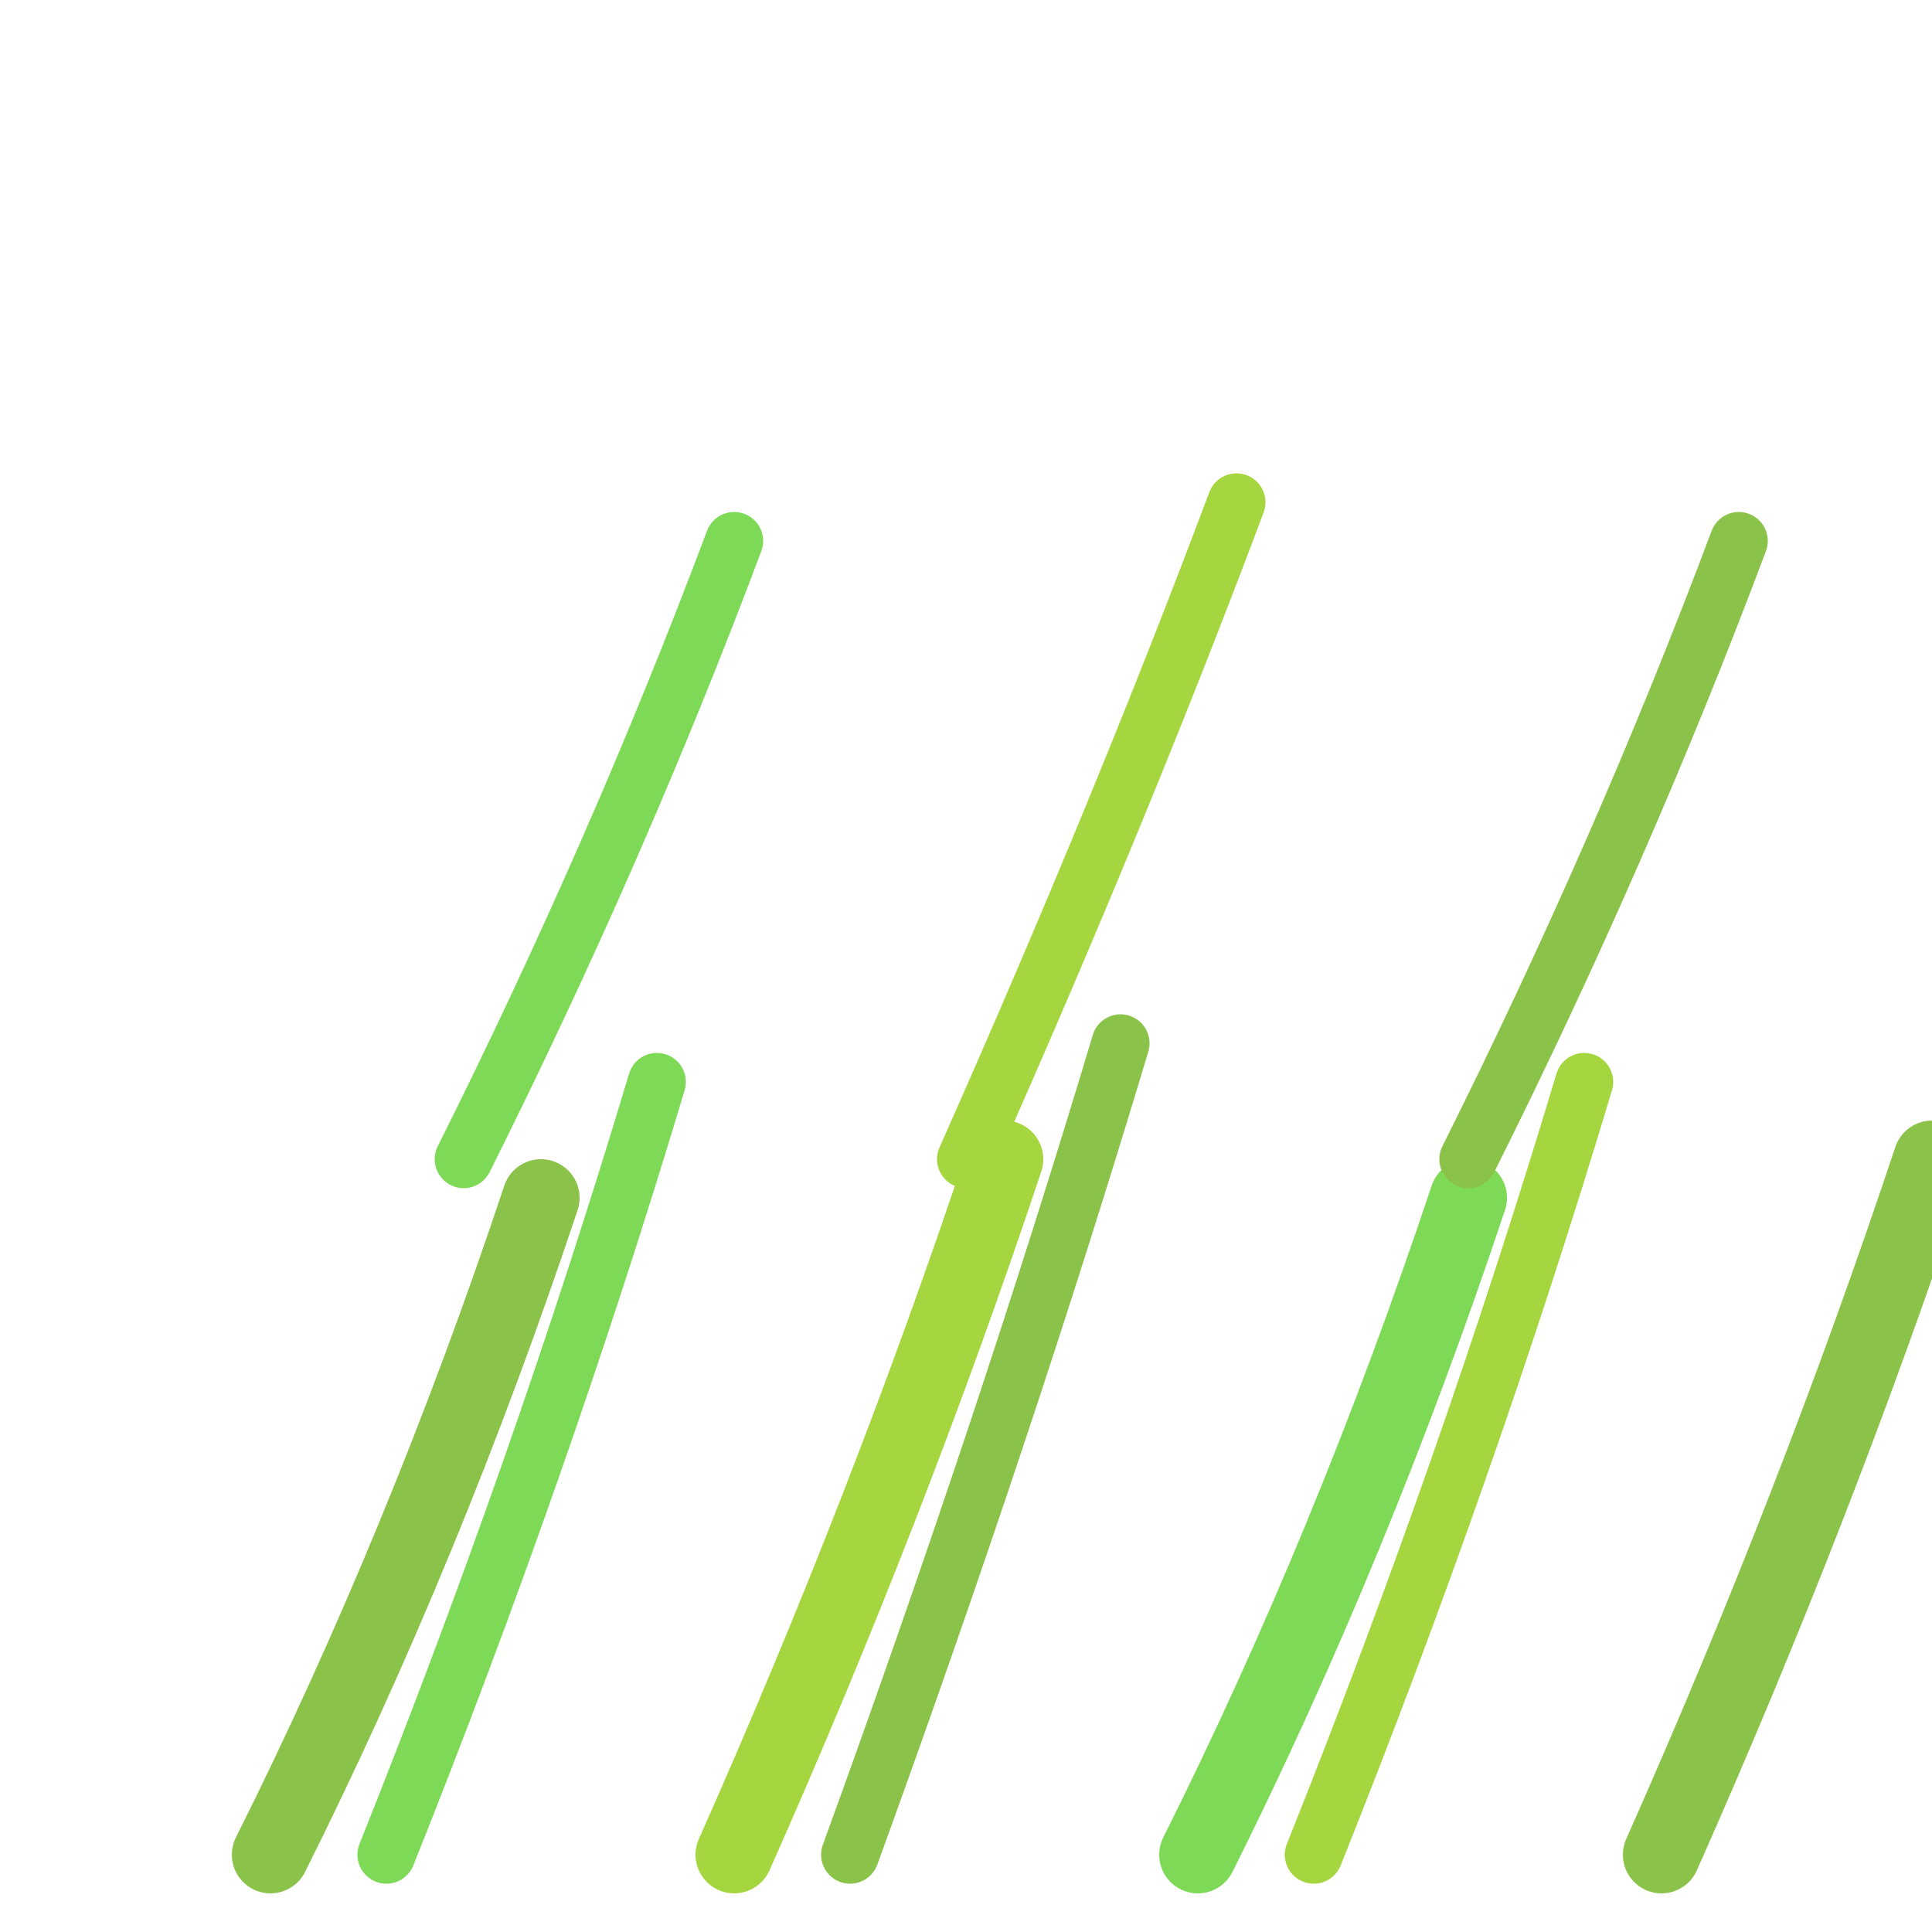
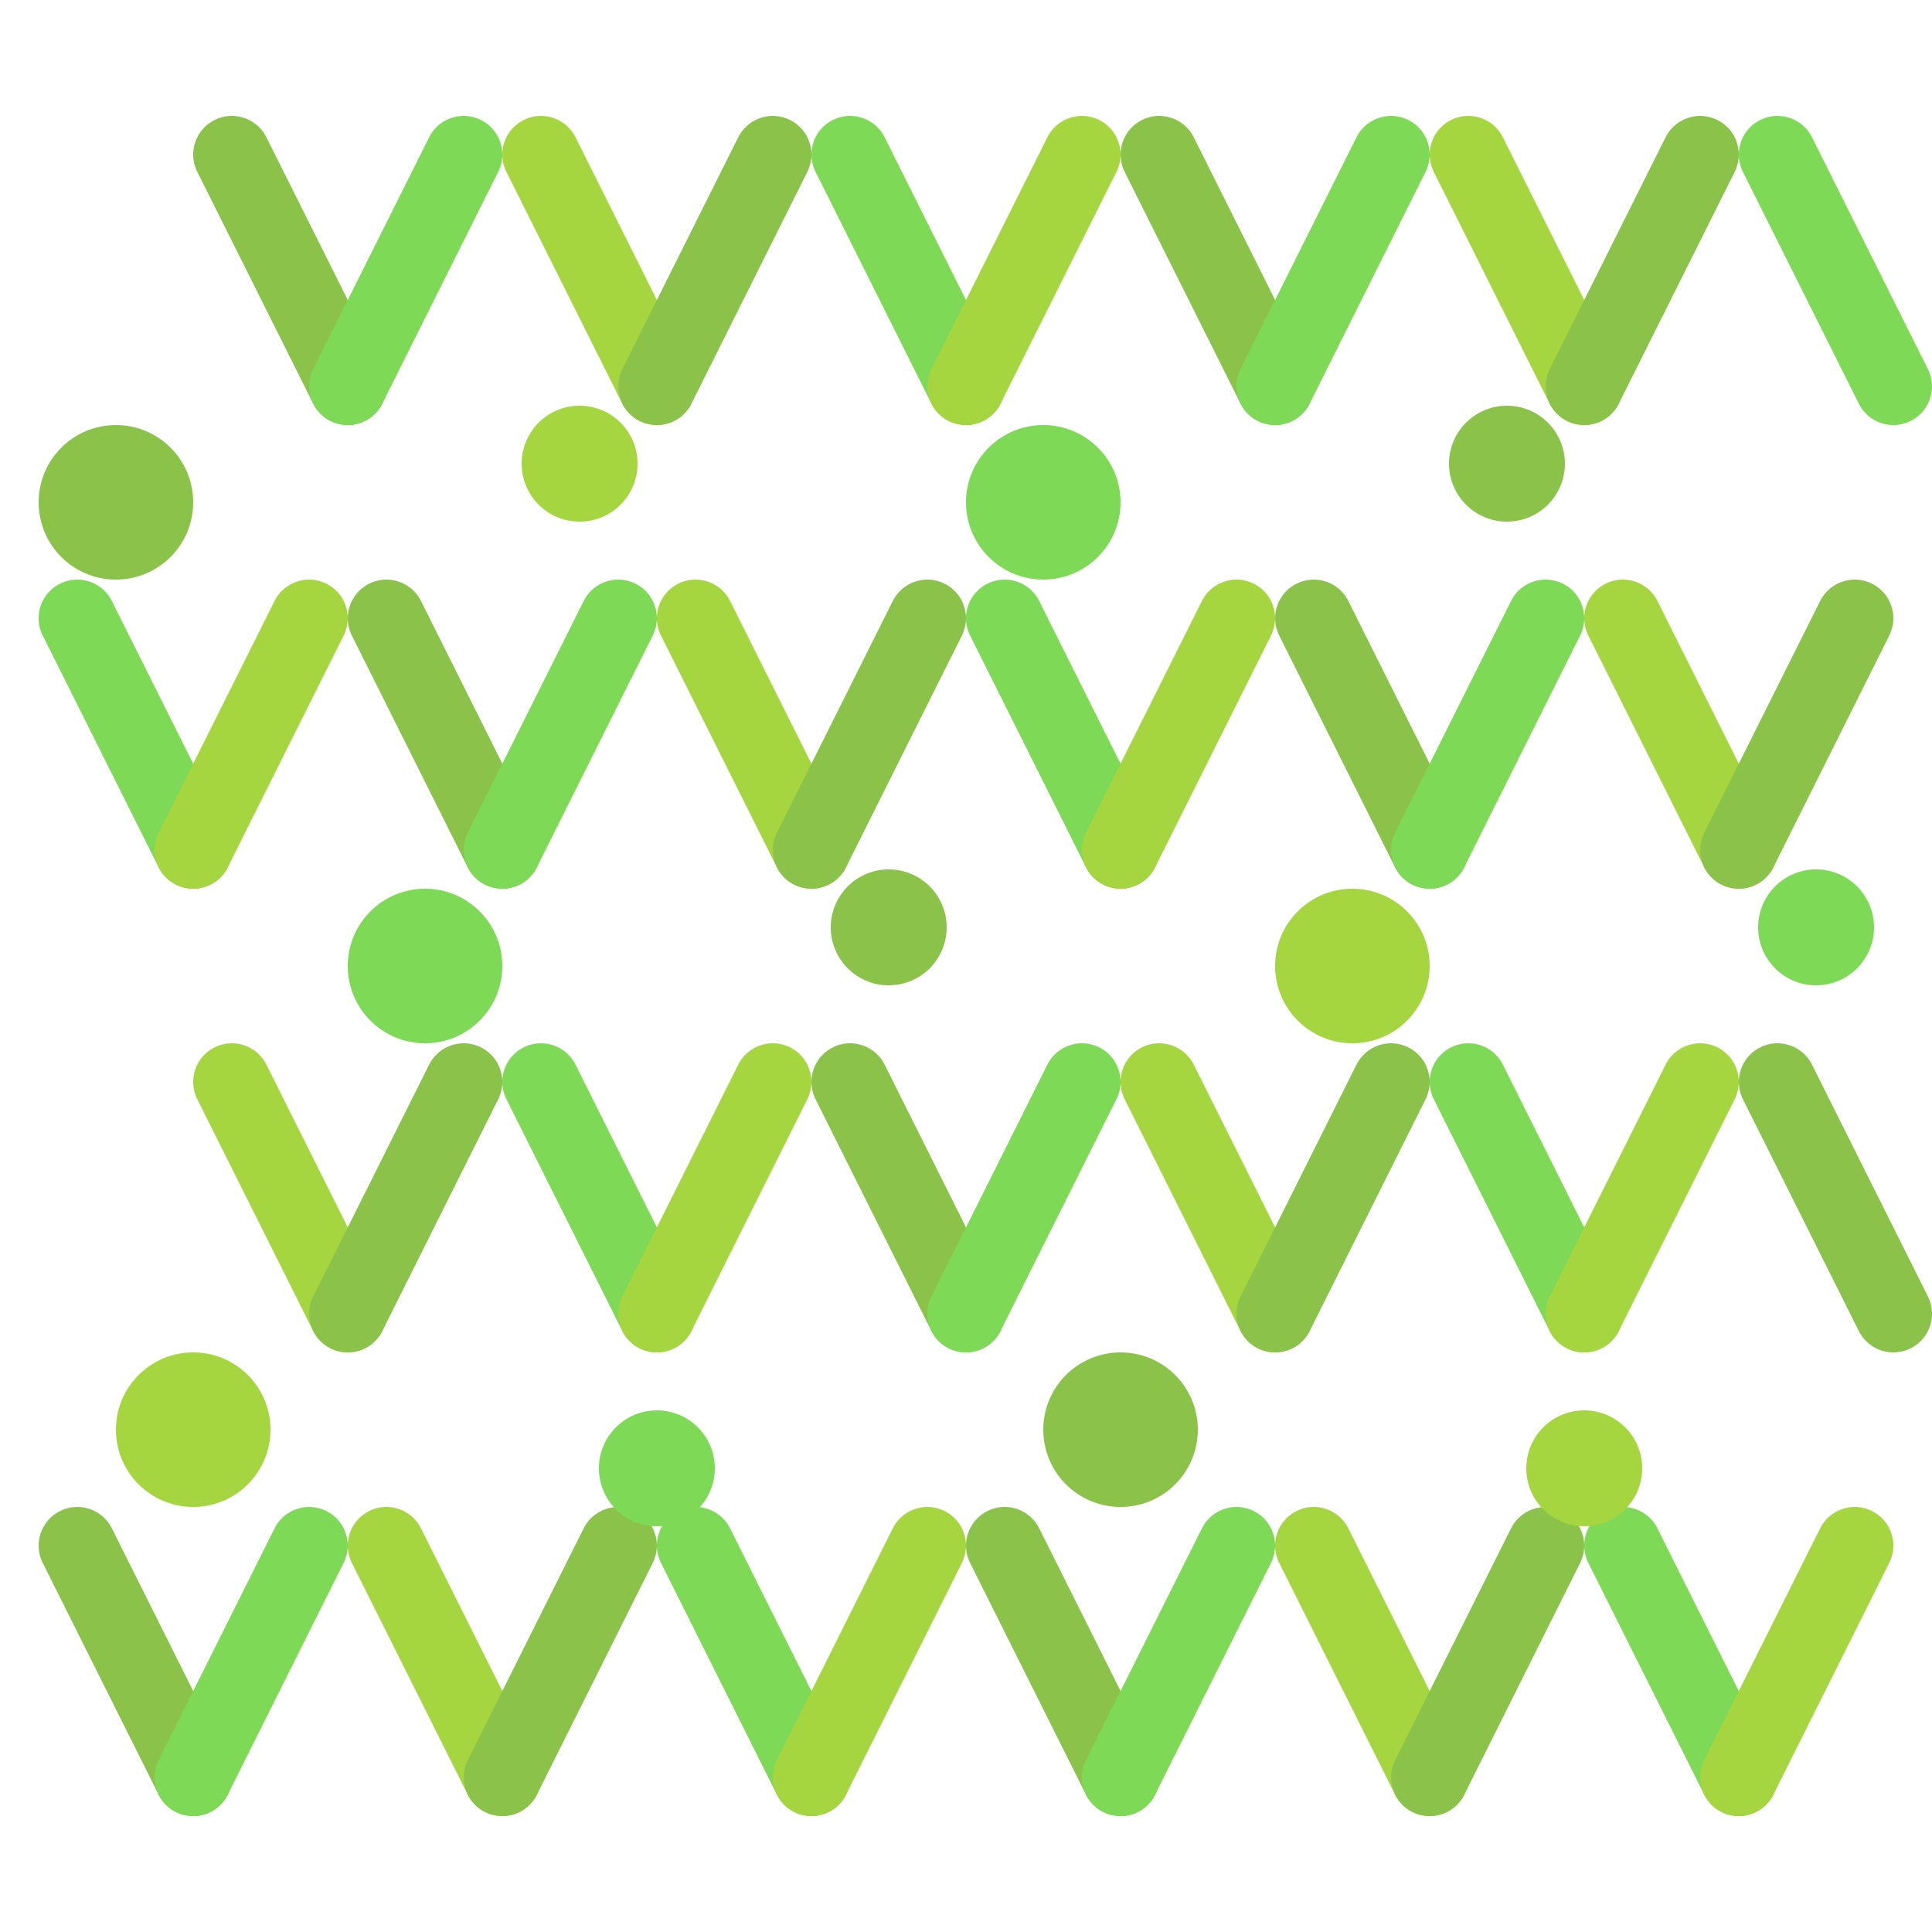
<svg xmlns="http://www.w3.org/2000/svg" width="50" height="50" viewBox="0 0 50 50">
-   <path d="M7 48 Q11 40 14 31" stroke="#8bc34a" stroke-width="2" fill="none" stroke-linecap="round" />
-   <path d="M10 48 Q14 38 17 28" stroke="#7ed957" stroke-width="1.5" fill="none" stroke-linecap="round" />
-   <path d="M19 48 Q23 39 26 30" stroke="#a5d63f" stroke-width="2" fill="none" stroke-linecap="round" />
-   <path d="M22 48 Q26 37 29 27" stroke="#8bc34a" stroke-width="1.5" fill="none" stroke-linecap="round" />
-   <path d="M31 48 Q35 40 38 31" stroke="#7ed957" stroke-width="2" fill="none" stroke-linecap="round" />
-   <path d="M34 48 Q38 38 41 28" stroke="#a5d63f" stroke-width="1.5" fill="none" stroke-linecap="round" />
-   <path d="M43 48 Q47 39 50 30" stroke="#8bc34a" stroke-width="2" fill="none" stroke-linecap="round" />
-   <path d="M12 30 Q16 22 19 14" stroke="#7ed957" stroke-width="1.5" fill="none" stroke-linecap="round" />
-   <path d="M25 30 Q29 21 32 13" stroke="#a5d63f" stroke-width="1.5" fill="none" stroke-linecap="round" />
-   <path d="M38 30 Q42 22 45 14" stroke="#8bc34a" stroke-width="1.5" fill="none" stroke-linecap="round" />
+   <path d="M5 46 L2 40" stroke="#8bc34a" stroke-width="2" fill="none" stroke-linecap="round" />
+   <path d="M5 46 L8 40" stroke="#7ed957" stroke-width="2" fill="none" stroke-linecap="round" />
+   <path d="M13 46 L10 40" stroke="#a5d63f" stroke-width="2" fill="none" stroke-linecap="round" />
+   <path d="M13 46 L16 40" stroke="#8bc34a" stroke-width="2" fill="none" stroke-linecap="round" />
+   <path d="M21 46 L18 40" stroke="#7ed957" stroke-width="2" fill="none" stroke-linecap="round" />
+   <path d="M21 46 L24 40" stroke="#a5d63f" stroke-width="2" fill="none" stroke-linecap="round" />
+   <path d="M29 46 L26 40" stroke="#8bc34a" stroke-width="2" fill="none" stroke-linecap="round" />
+   <path d="M29 46 L32 40" stroke="#7ed957" stroke-width="2" fill="none" stroke-linecap="round" />
+   <path d="M37 46 L34 40" stroke="#a5d63f" stroke-width="2" fill="none" stroke-linecap="round" />
+   <path d="M37 46 L40 40" stroke="#8bc34a" stroke-width="2" fill="none" stroke-linecap="round" />
+   <path d="M45 46 L42 40" stroke="#7ed957" stroke-width="2" fill="none" stroke-linecap="round" />
+   <path d="M45 46 L48 40" stroke="#a5d63f" stroke-width="2" fill="none" stroke-linecap="round" />
+   <path d="M9 34 L6 28" stroke="#a5d63f" stroke-width="2" fill="none" stroke-linecap="round" />
+   <path d="M9 34 L12 28" stroke="#8bc34a" stroke-width="2" fill="none" stroke-linecap="round" />
+   <path d="M17 34 L14 28" stroke="#7ed957" stroke-width="2" fill="none" stroke-linecap="round" />
+   <path d="M17 34 L20 28" stroke="#a5d63f" stroke-width="2" fill="none" stroke-linecap="round" />
+   <path d="M25 34 L22 28" stroke="#8bc34a" stroke-width="2" fill="none" stroke-linecap="round" />
+   <path d="M25 34 L28 28" stroke="#7ed957" stroke-width="2" fill="none" stroke-linecap="round" />
+   <path d="M33 34 L30 28" stroke="#a5d63f" stroke-width="2" fill="none" stroke-linecap="round" />
+   <path d="M33 34 L36 28" stroke="#8bc34a" stroke-width="2" fill="none" stroke-linecap="round" />
+   <path d="M41 34 L38 28" stroke="#7ed957" stroke-width="2" fill="none" stroke-linecap="round" />
+   <path d="M41 34 L44 28" stroke="#a5d63f" stroke-width="2" fill="none" stroke-linecap="round" />
+   <path d="M49 34 L46 28" stroke="#8bc34a" stroke-width="2" fill="none" stroke-linecap="round" />
+   <path d="M5 22 L2 16" stroke="#7ed957" stroke-width="2" fill="none" stroke-linecap="round" />
+   <path d="M5 22 L8 16" stroke="#a5d63f" stroke-width="2" fill="none" stroke-linecap="round" />
+   <path d="M13 22 L10 16" stroke="#8bc34a" stroke-width="2" fill="none" stroke-linecap="round" />
+   <path d="M13 22 L16 16" stroke="#7ed957" stroke-width="2" fill="none" stroke-linecap="round" />
+   <path d="M21 22 L18 16" stroke="#a5d63f" stroke-width="2" fill="none" stroke-linecap="round" />
+   <path d="M21 22 L24 16" stroke="#8bc34a" stroke-width="2" fill="none" stroke-linecap="round" />
+   <path d="M29 22 L26 16" stroke="#7ed957" stroke-width="2" fill="none" stroke-linecap="round" />
+   <path d="M29 22 L32 16" stroke="#a5d63f" stroke-width="2" fill="none" stroke-linecap="round" />
+   <path d="M37 22 L34 16" stroke="#8bc34a" stroke-width="2" fill="none" stroke-linecap="round" />
+   <path d="M37 22 L40 16" stroke="#7ed957" stroke-width="2" fill="none" stroke-linecap="round" />
+   <path d="M45 22 L42 16" stroke="#a5d63f" stroke-width="2" fill="none" stroke-linecap="round" />
+   <path d="M45 22 L48 16" stroke="#8bc34a" stroke-width="2" fill="none" stroke-linecap="round" />
+   <path d="M9 10 L6 4" stroke="#8bc34a" stroke-width="2" fill="none" stroke-linecap="round" />
+   <path d="M9 10 L12 4" stroke="#7ed957" stroke-width="2" fill="none" stroke-linecap="round" />
+   <path d="M17 10 L14 4" stroke="#a5d63f" stroke-width="2" fill="none" stroke-linecap="round" />
+   <path d="M17 10 L20 4" stroke="#8bc34a" stroke-width="2" fill="none" stroke-linecap="round" />
+   <path d="M25 10 L22 4" stroke="#7ed957" stroke-width="2" fill="none" stroke-linecap="round" />
+   <path d="M25 10 L28 4" stroke="#a5d63f" stroke-width="2" fill="none" stroke-linecap="round" />
+   <path d="M33 10 L30 4" stroke="#8bc34a" stroke-width="2" fill="none" stroke-linecap="round" />
+   <path d="M33 10 L36 4" stroke="#7ed957" stroke-width="2" fill="none" stroke-linecap="round" />
+   <path d="M41 10 L38 4" stroke="#a5d63f" stroke-width="2" fill="none" stroke-linecap="round" />
+   <path d="M41 10 L44 4" stroke="#8bc34a" stroke-width="2" fill="none" stroke-linecap="round" />
+   <path d="M49 10 L46 4" stroke="#7ed957" stroke-width="2" fill="none" stroke-linecap="round" />
+   <circle cx="5" cy="37" r="2" fill="#a5d63f" />
+   <circle cx="17" cy="38" r="1.5" fill="#7ed957" />
+   <circle cx="29" cy="37" r="2" fill="#8bc34a" />
+   <circle cx="41" cy="38" r="1.5" fill="#a5d63f" />
+   <circle cx="11" cy="25" r="2" fill="#7ed957" />
+   <circle cx="23" cy="24" r="1.5" fill="#8bc34a" />
+   <circle cx="35" cy="25" r="2" fill="#a5d63f" />
+   <circle cx="47" cy="24" r="1.5" fill="#7ed957" />
+   <circle cx="3" cy="13" r="2" fill="#8bc34a" />
+   <circle cx="15" cy="12" r="1.5" fill="#a5d63f" />
+   <circle cx="27" cy="13" r="2" fill="#7ed957" />
+   <circle cx="39" cy="12" r="1.5" fill="#8bc34a" />
</svg>
